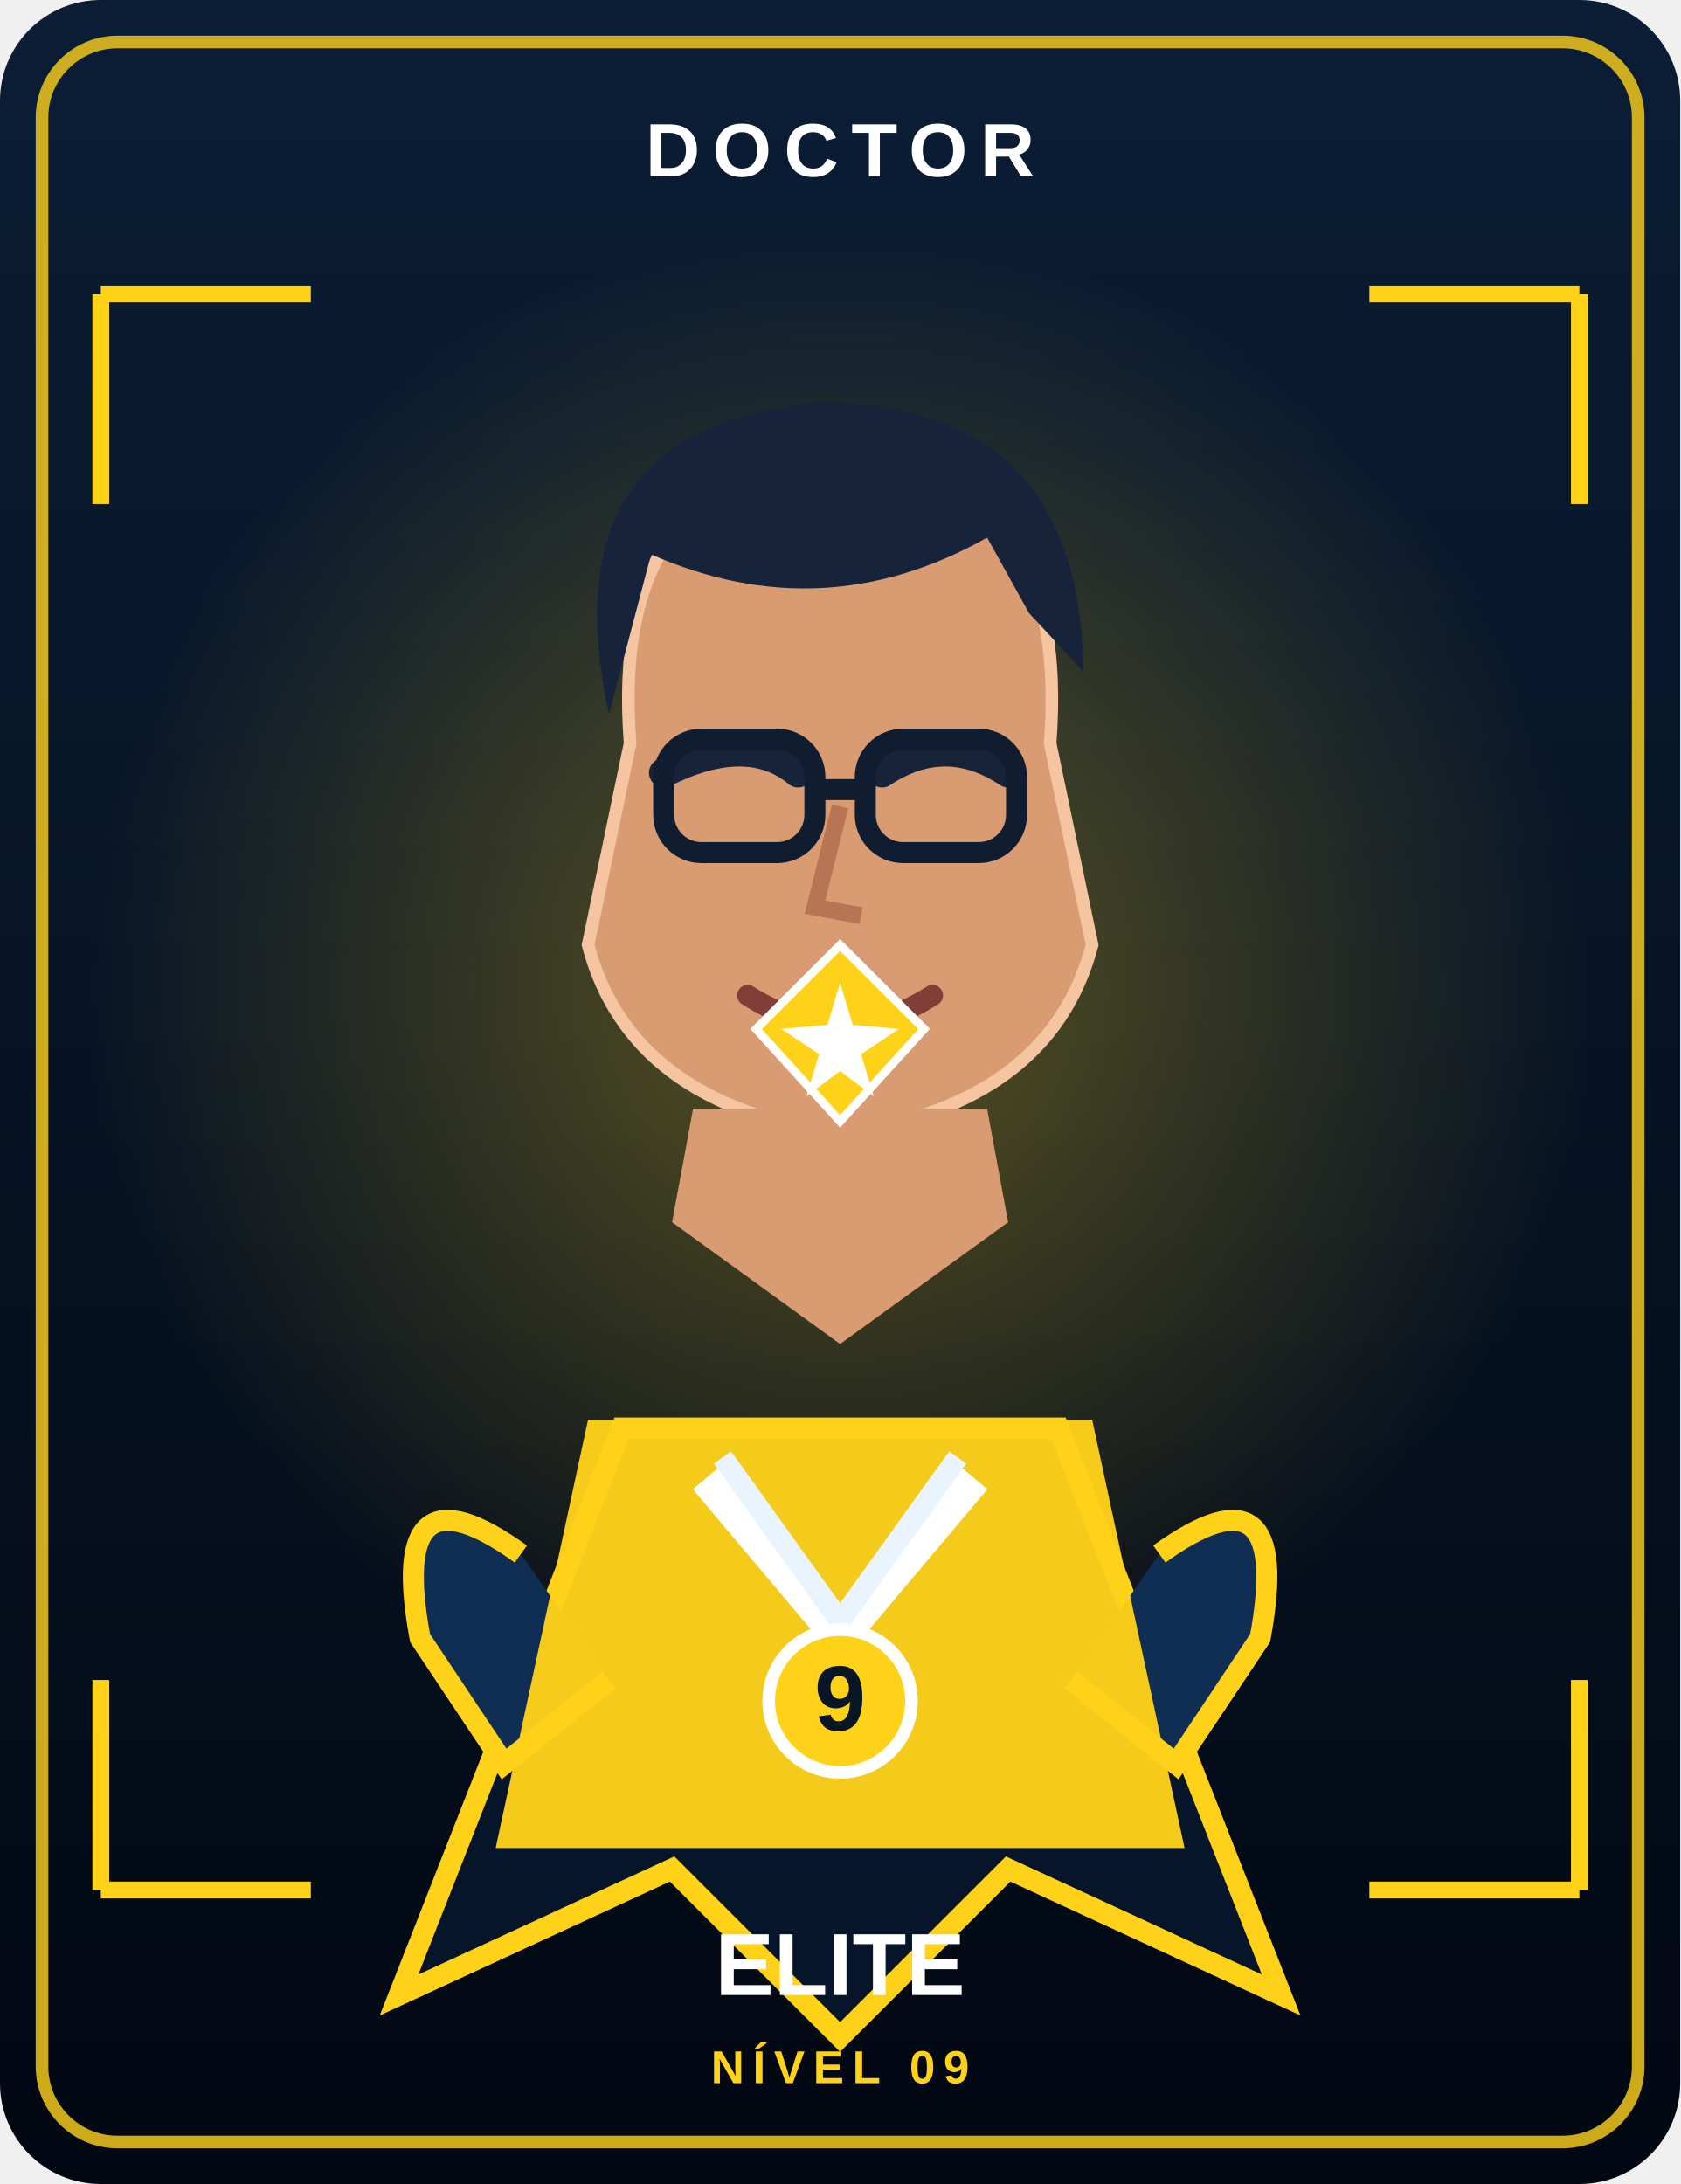
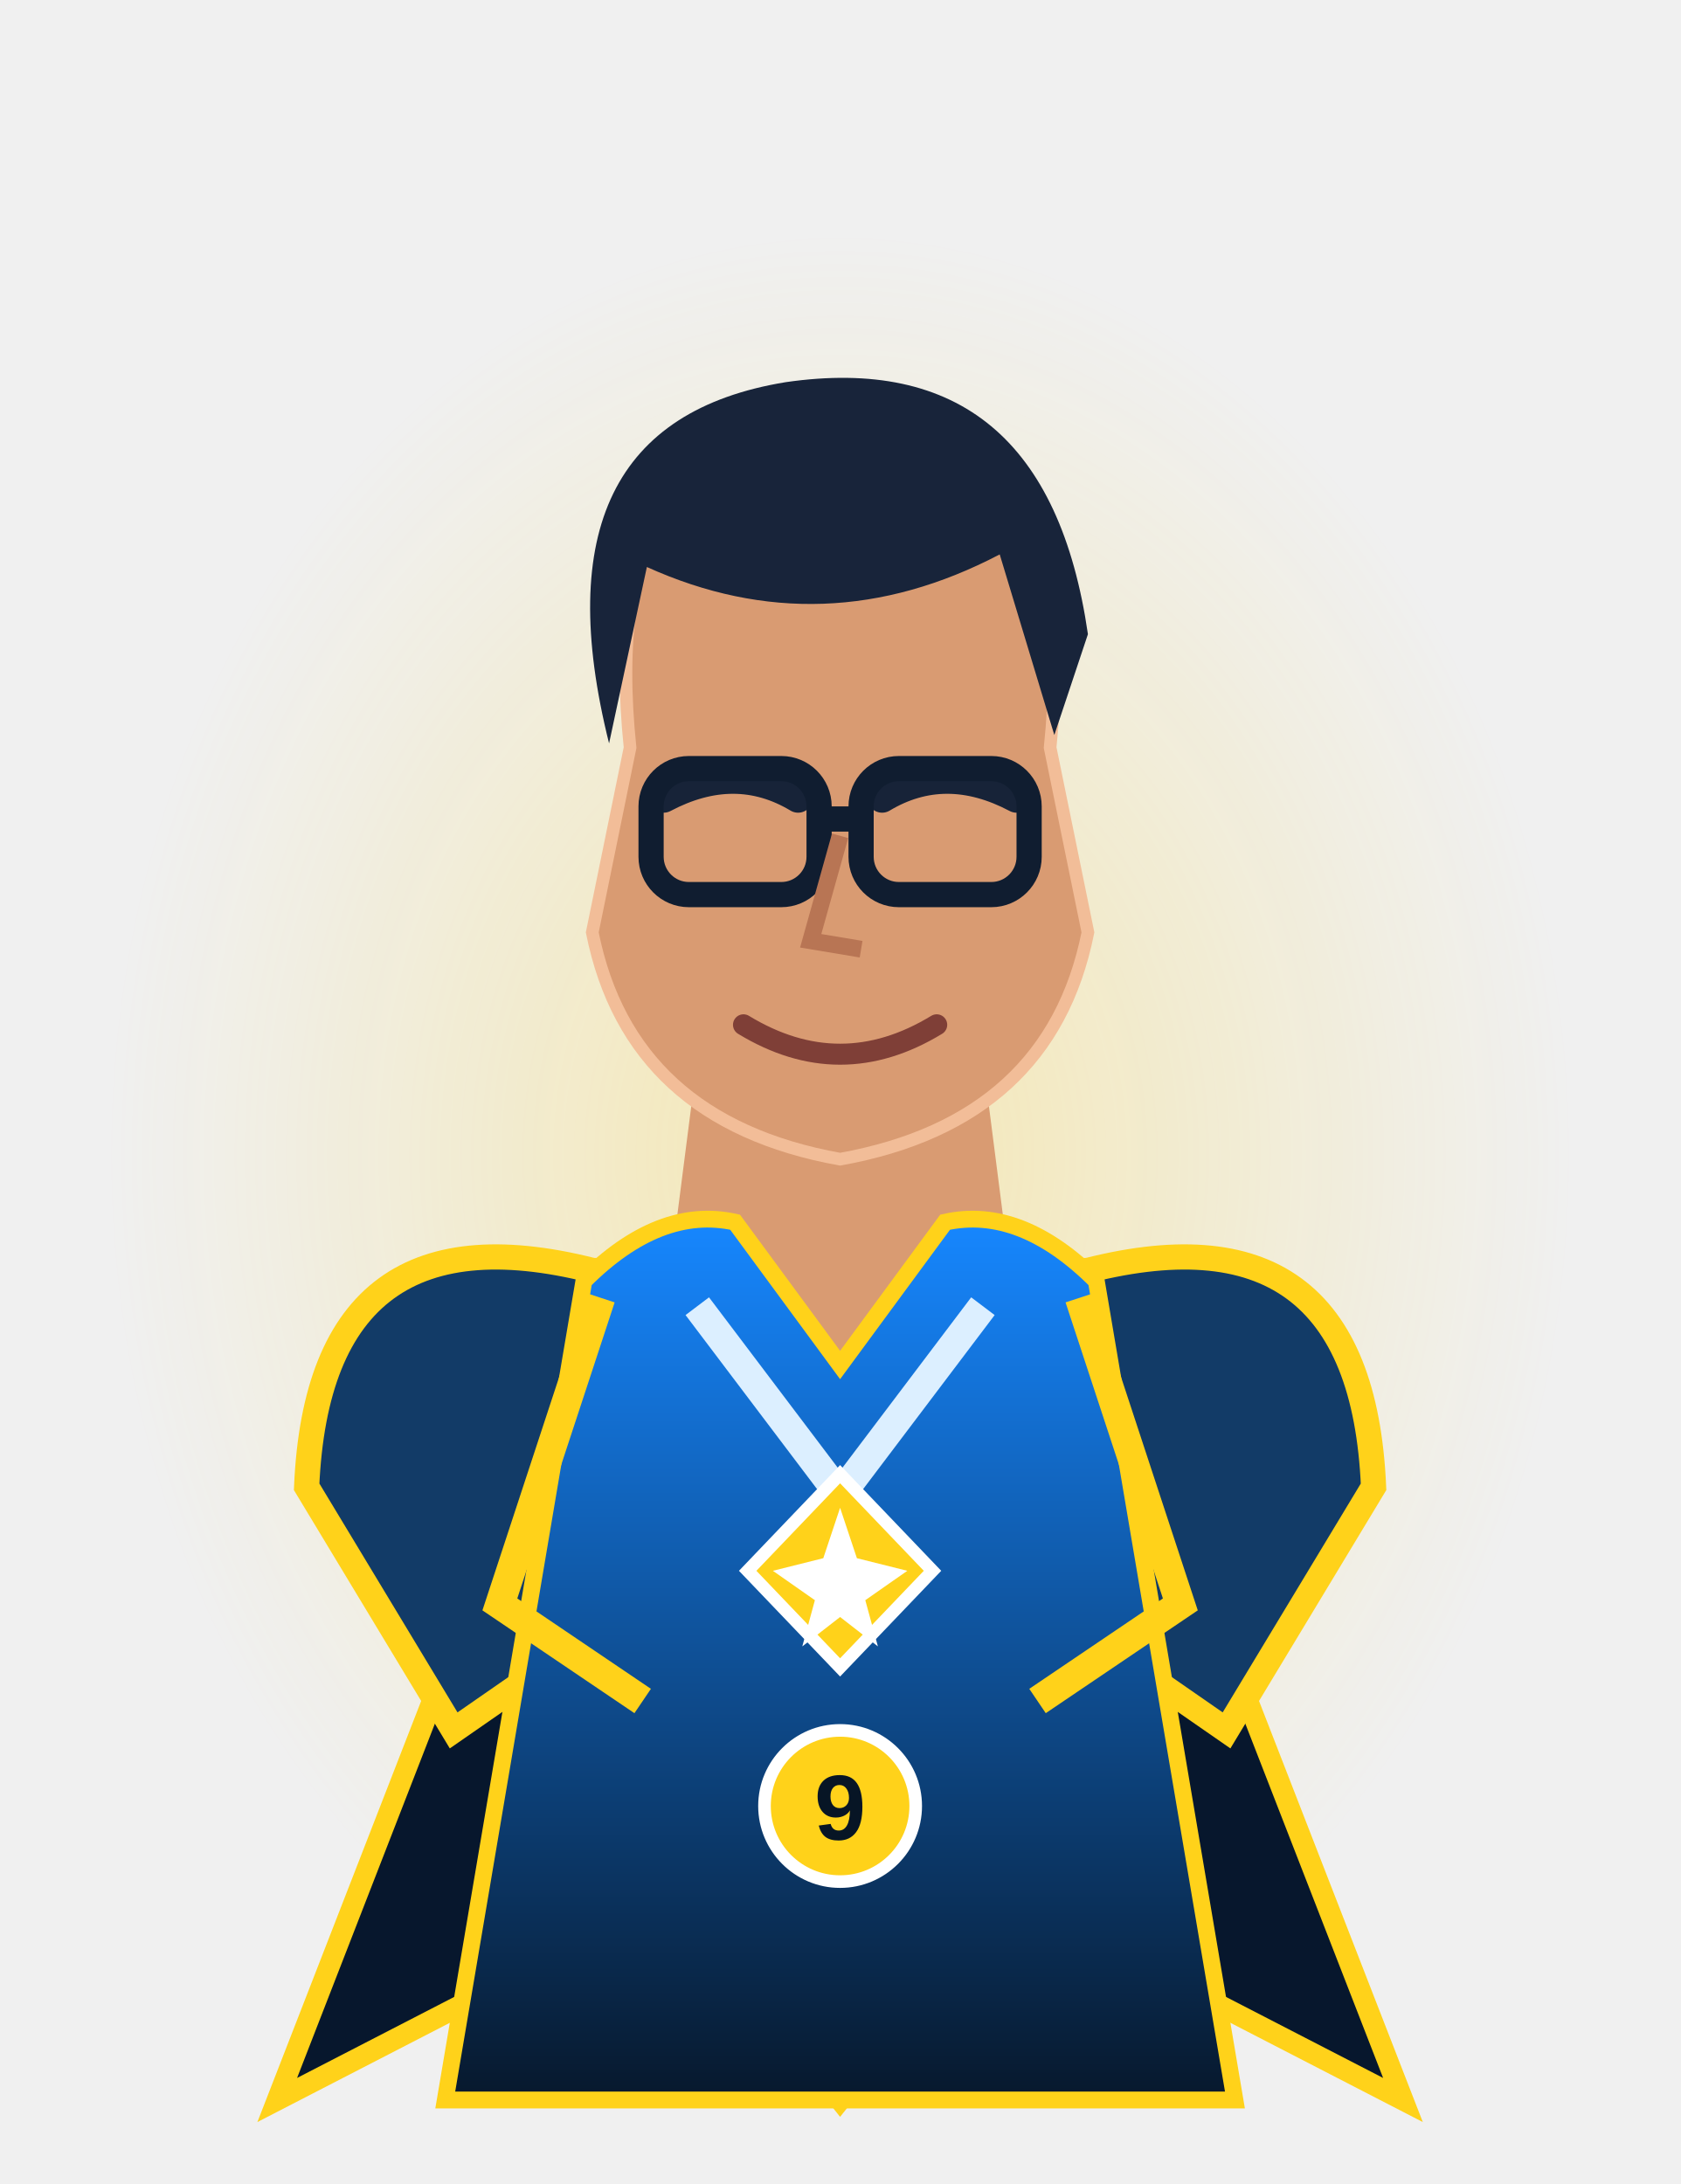
- <svg xmlns="http://www.w3.org/2000/svg" viewBox="0 0 400 520" role="img" aria-label="Doctor Elite, nível 09">
+ <svg xmlns="http://www.w3.org/2000/svg" viewBox="0 0 400 520" role="img" aria-label="Avatar Doctor Elite, nível 09">
  <defs>
-     <linearGradient id="bg" x2="0" y2="1">
-       <stop stop-color="#0b1e36" />
-       <stop offset="1" stop-color="#020812" />
-     </linearGradient>
-     <radialGradient id="glow">
-       <stop stop-color="#ffd21a" stop-opacity=".34" />
+     <radialGradient id="a">
+       <stop stop-color="#ffd21a" stop-opacity=".28" />
      <stop offset="1" stop-color="#ffd21a" stop-opacity="0" />
    </radialGradient>
+     <linearGradient id="coat" x2="0" y2="1">
+       <stop stop-color="#1687ff" />
+       <stop offset="1" stop-color="#07182c" />
+     </linearGradient>
  </defs>
-   <rect width="400" height="520" rx="24" fill="url(#bg)" />
-   <circle cx="200" cy="235" r="180" fill="url(#glow)" />
-   <rect x="10" y="10" width="380" height="500" rx="18" fill="none" stroke="#ffd21a" stroke-width="3" opacity=".8" />
-   <path d="M24 70 H74 M24 70 V120 M376 70 H326 M376 70 V120 M24 450 H74 M24 450 V400 M376 450 H326 M376 450 V400" stroke="#ffd21a" stroke-width="4" fill="none" />
-   <text x="200" y="42" text-anchor="middle" font-family="Arial,sans-serif" font-size="18" font-weight="900" fill="#fff" letter-spacing="3">DOCTOR</text>
-   <path d="M148 340 L95 475 L160 445 L200 485 L240 445 L305 475 L252 340Z" fill="#07152a" stroke="#ffd21a" stroke-width="5" />
-   <path d="M150 177 Q145 111 200 111 Q255 111 250 177 L260 225 Q250 263 200 270 Q150 263 140 225Z" fill="#d99b72" stroke="#f5c4a1" stroke-width="3" />
-   <path d="M145 170 Q130 102 194 96 Q257 95 258 160 L245 146 L235 128 Q196 150 155 132Z" fill="#17233b" />
-   <path d="M158 184 Q178 174 190 184 M210 184 Q225 174 240 184" stroke="#172338" stroke-width="7" stroke-linecap="round" fill="none" />
-   <rect x="158" y="176" width="36" height="27" rx="9" fill="none" stroke="#101d30" stroke-width="5" />
-   <rect x="206" y="176" width="36" height="27" rx="9" fill="none" stroke="#101d30" stroke-width="5" />
-   <path d="M194 188 H206" stroke="#101d30" stroke-width="5" />
-   <path d="M200 192 L194 216 L205 218" stroke="#b87554" stroke-width="4" fill="none" />
-   <path d="M178 237 Q200 251 222 237" stroke="#7f3f37" stroke-width="5" stroke-linecap="round" fill="none" />
-   <path d="M165 264 L160 291 L200 320 L240 291 L235 264" fill="#d99b72" />
-   <path d="M124 370 Q92 347 100 390 L120 420 L145 400 M276 370 Q308 347 300 390 L280 420 L255 400" fill="#102e54" stroke="#ffd21a" stroke-width="5" />
-   <path d="M140 338 L260 338 L282 440 L118 440Z" fill="#ffd21a" opacity=".96" />
-   <path d="M168 352 L200 390 L232 352" fill="none" stroke="#fff" stroke-width="8" />
-   <path d="M172 347 L200 386 L228 347" fill="none" stroke="#e9f4ff" stroke-width="5" />
-   <circle cx="200" cy="405" r="17" fill="#ffd21a" stroke="#fff" stroke-width="3" />
-   <text x="200" y="412" text-anchor="middle" font-family="Arial" font-size="22" font-weight="900" fill="#071525">9</text>
-   <path d="M180 245 L200 225 L220 245 L200 267Z" fill="#ffd21a" stroke="#fff" stroke-width="2" />
-   <path d="M200 234 L203 244 L214 245 L205 251 L208 261 L200 255 L192 261 L195 251 L186 245 L197 244Z" fill="#fff" />
-   <text x="200" y="475" text-anchor="middle" font-family="Arial,sans-serif" font-size="21" font-weight="900" fill="#fff">ELITE</text>
-   <text x="200" y="496" text-anchor="middle" font-family="Arial,sans-serif" font-size="11" font-weight="700" fill="#ffd21a" letter-spacing="2">NÍVEL 09</text>
+   <ellipse cx="200" cy="275" rx="176" ry="220" fill="url(#a)" />
+   <path d="M143 302 L66 500 L161 451 L200 500 L239 451 L334 500 L257 302Z" fill="#07172d" stroke="#ffd21a" stroke-width="5" />
+   <path d="M165 260 L160 299 L200 329 L240 299 L235 260Z" fill="#d99b72" />
+   <path d="M143 303 Q76 285 73 354 L108 412 L157 378 M257 303 Q324 285 327 354 L292 412 L243 378" fill="#123b67" stroke="#ffd21a" stroke-width="6" />
+   <path d="M139 305 Q157 287 175 291 L200 325 L225 291 Q243 287 261 305 L294 500 L106 500Z" fill="url(#coat)" stroke="#ffd21a" stroke-width="4" />
+   <path d="M166 311 L200 356 L234 311" fill="none" stroke="#dcefff" stroke-width="7" />
+   <path d="M200 351 L222 374 L200 397 L178 374Z" fill="#ffd21a" stroke="#fff" stroke-width="3" />
+   <path d="M200 359 L204 371 L216 374 L206 381 L209 392 L200 385 L191 392 L194 381 L184 374 L196 371Z" fill="#fff" />
+   <path d="M150 178 Q142 101 200 101 Q258 101 250 178 L259 222 Q250 267 200 276 Q150 267 141 222Z" fill="#d99b72" stroke="#f2bd98" stroke-width="3" />
+   <path d="M145 177 Q126 101 187 91 Q249 82 259 151 L251 175 L238 132 Q196 154 154 135Z" fill="#18243a" />
+   <path d="M158 190 Q175 181 190 190 M210 190 Q225 181 242 190" stroke="#172338" stroke-width="7" stroke-linecap="round" fill="none" />
+   <rect x="155" y="183" width="40" height="30" rx="9" fill="none" stroke="#101d30" stroke-width="6" />
+   <rect x="205" y="183" width="40" height="30" rx="9" fill="none" stroke="#101d30" stroke-width="6" />
+   <path d="M195 195 H205" stroke="#101d30" stroke-width="6" />
+   <path d="M200 199 L193 224 L205 226" stroke="#b87554" stroke-width="4" fill="none" />
+   <path d="M177 244 Q200 258 223 244" stroke="#7f3f37" stroke-width="5" stroke-linecap="round" fill="none" />
+   <path d="M143 309 L119 382 L153 405 M257 309 L281 382 L247 405" stroke="#ffd21a" stroke-width="7" fill="none" />
+   <circle cx="200" cy="430" r="18" fill="#ffd21a" stroke="#fff" stroke-width="3" />
+   <text x="200" y="438" text-anchor="middle" font-family="Arial" font-size="22" font-weight="900" fill="#071525">9</text>
</svg>
